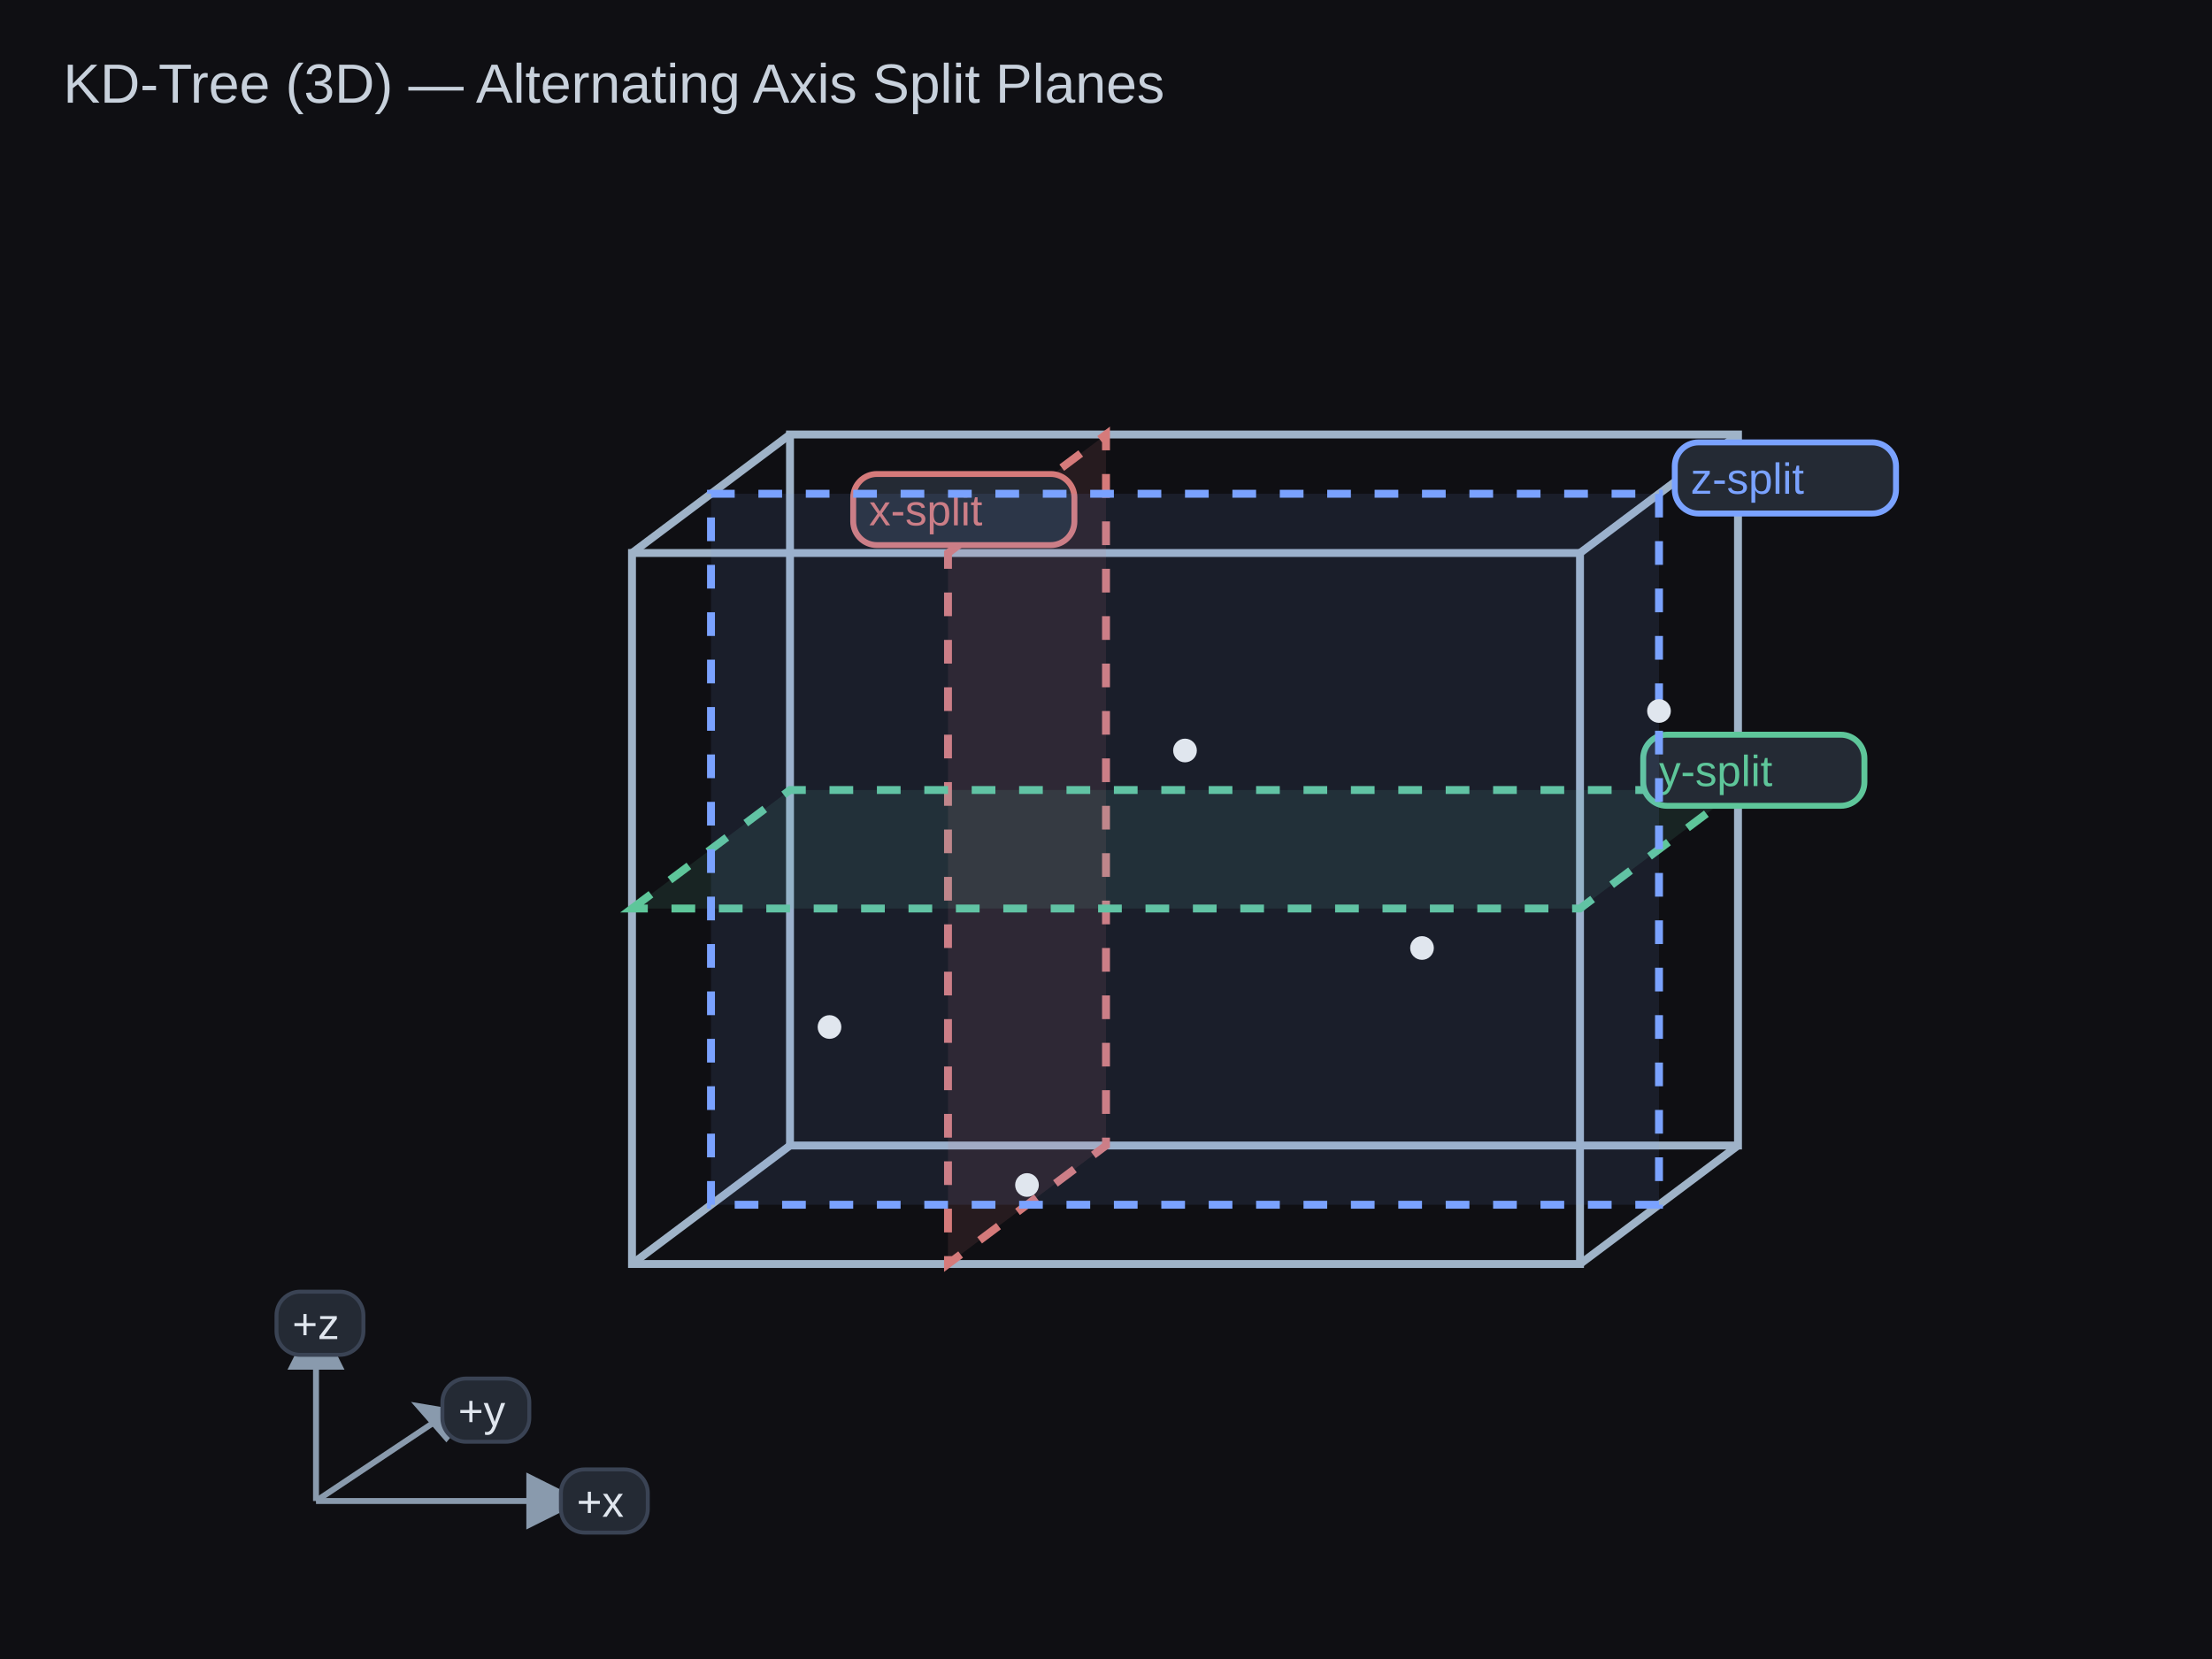
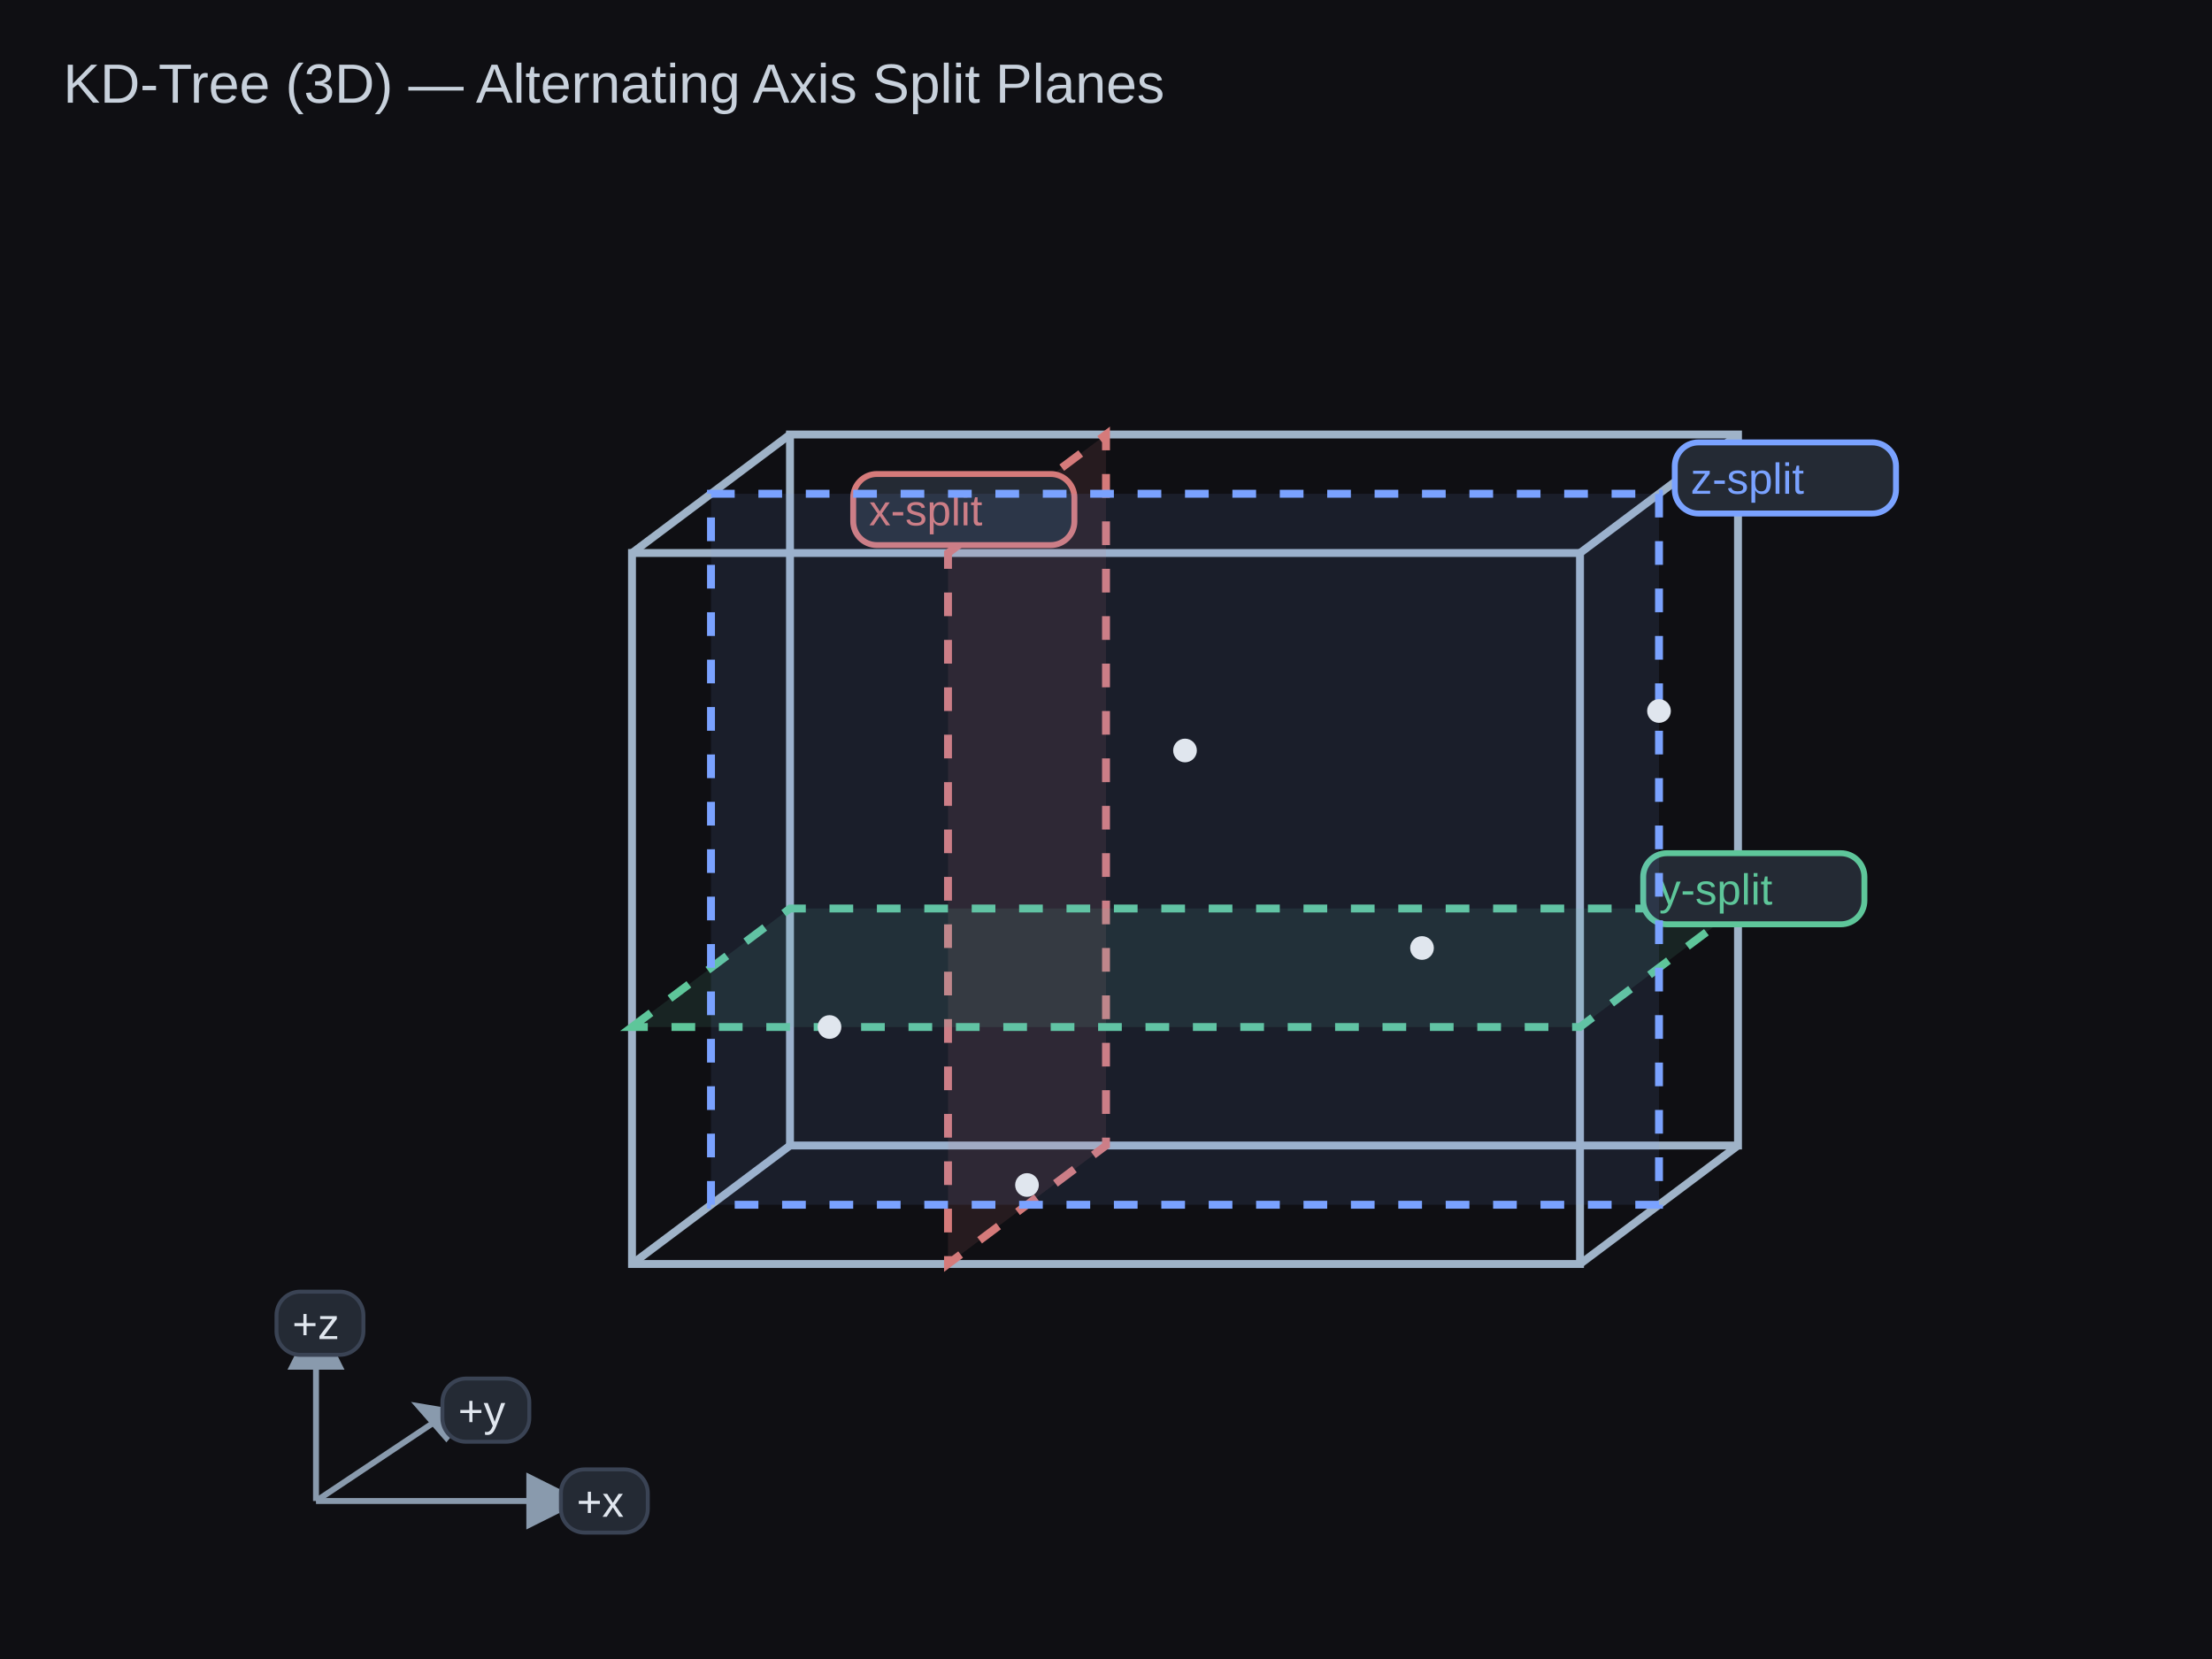
<svg xmlns="http://www.w3.org/2000/svg" width="560" height="420" viewBox="0 0 560 420">
  <rect x="0" y="0" width="560" height="420" fill="#0f0f13" />
  <g font-family="Verdana,Arial,sans-serif" font-size="14" fill="#c8d1dc">
    <text x="16" y="26">KD-Tree (3D) — Alternating Axis Split Planes</text>
  </g>
  <g fill="none" stroke="#9fb3c8" stroke-width="2">
    <rect x="160" y="140" width="240" height="180" />
    <rect x="200" y="110" width="240" height="180" />
    <line x1="160" y1="140" x2="200" y2="110" />
    <line x1="400" y1="140" x2="440" y2="110" />
    <line x1="160" y1="320" x2="200" y2="290" />
    <line x1="400" y1="320" x2="440" y2="290" />
  </g>
  <g fill="rgba(213, 122, 122, 0.12)" stroke="#d57a7a" stroke-width="2" stroke-dasharray="6 6">
    <polygon points="240,140 280,110 280,290 240,320" />
  </g>
  <g font-family="Verdana,Arial,sans-serif" font-size="11">
    <rect x="216" y="120" width="56" height="18" rx="6" ry="6" fill="#242a34" stroke="#d57a7a" stroke-width="1.5" />
    <text x="220" y="133" fill="#d57a7a">x-split</text>
  </g>
  <g fill="rgba(94, 198, 154, 0.12)" stroke="#5ec69a" stroke-width="2" stroke-dasharray="6 6">
-     <polygon points="160,230 200,200 440,200 400,230" />
+     <polygon points="160,260 200,230 440,230 400,260" />
  </g>
  <g font-family="Verdana,Arial,sans-serif" font-size="11">
-     <rect x="416" y="186" width="56" height="18" rx="6" ry="6" fill="#242a34" stroke="#5ec69a" stroke-width="1.5" />
-     <text x="420" y="199" fill="#5ec69a">y-split</text>
+     <rect x="416" y="216" width="56" height="18" rx="6" ry="6" fill="#242a34" stroke="#5ec69a" stroke-width="1.5" />
+     <text x="420" y="229" fill="#5ec69a">y-split</text>
  </g>
  <g fill="rgba(122, 162, 255, 0.10)" stroke="#7aa2ff" stroke-width="2" stroke-dasharray="6 6">
    <polygon points="180,125 420,125 420,305 180,305" />
  </g>
  <g font-family="Verdana,Arial,sans-serif" font-size="11">
    <rect x="424" y="112" width="56" height="18" rx="6" ry="6" fill="#242a34" stroke="#7aa2ff" stroke-width="1.5" />
    <text x="428" y="125" fill="#7aa2ff">z-split</text>
  </g>
  <g fill="#e0e6ee">
    <circle cx="210" cy="260" r="3" />
    <circle cx="300" cy="190" r="3" />
    <circle cx="360" cy="240" r="3" />
    <circle cx="260" cy="300" r="3" />
    <circle cx="420" cy="180" r="3" />
  </g>
  <g stroke="#9fb3c8" stroke-width="1.5" fill="none" opacity="0.85">
    <line x1="80" y1="380" x2="140" y2="380" />
    <polygon fill="#9fb3c8" points="134,374 134,386 146,380" />
    <line x1="80" y1="380" x2="110" y2="360" />
    <polygon fill="#9fb3c8" points="106,356 113,364 118,358" />
    <line x1="80" y1="380" x2="80" y2="340" />
    <polygon fill="#9fb3c8" points="74,346 86,346 80,334" />
  </g>
  <g font-family="Verdana,Arial,sans-serif" font-size="11" text-anchor="start">
    <rect x="142" y="372" width="22" height="16" rx="6" ry="6" fill="#242a34" stroke="#3a4354" stroke-width="1" />
    <text x="146" y="384" fill="#e0e6ee">+x</text>
    <rect x="112" y="349" width="22" height="16" rx="6" ry="6" fill="#242a34" stroke="#3a4354" stroke-width="1" />
    <text x="116" y="361" fill="#e0e6ee">+y</text>
    <rect x="70" y="327" width="22" height="16" rx="6" ry="6" fill="#242a34" stroke="#3a4354" stroke-width="1" />
    <text x="74" y="339" fill="#e0e6ee">+z</text>
  </g>
</svg>
